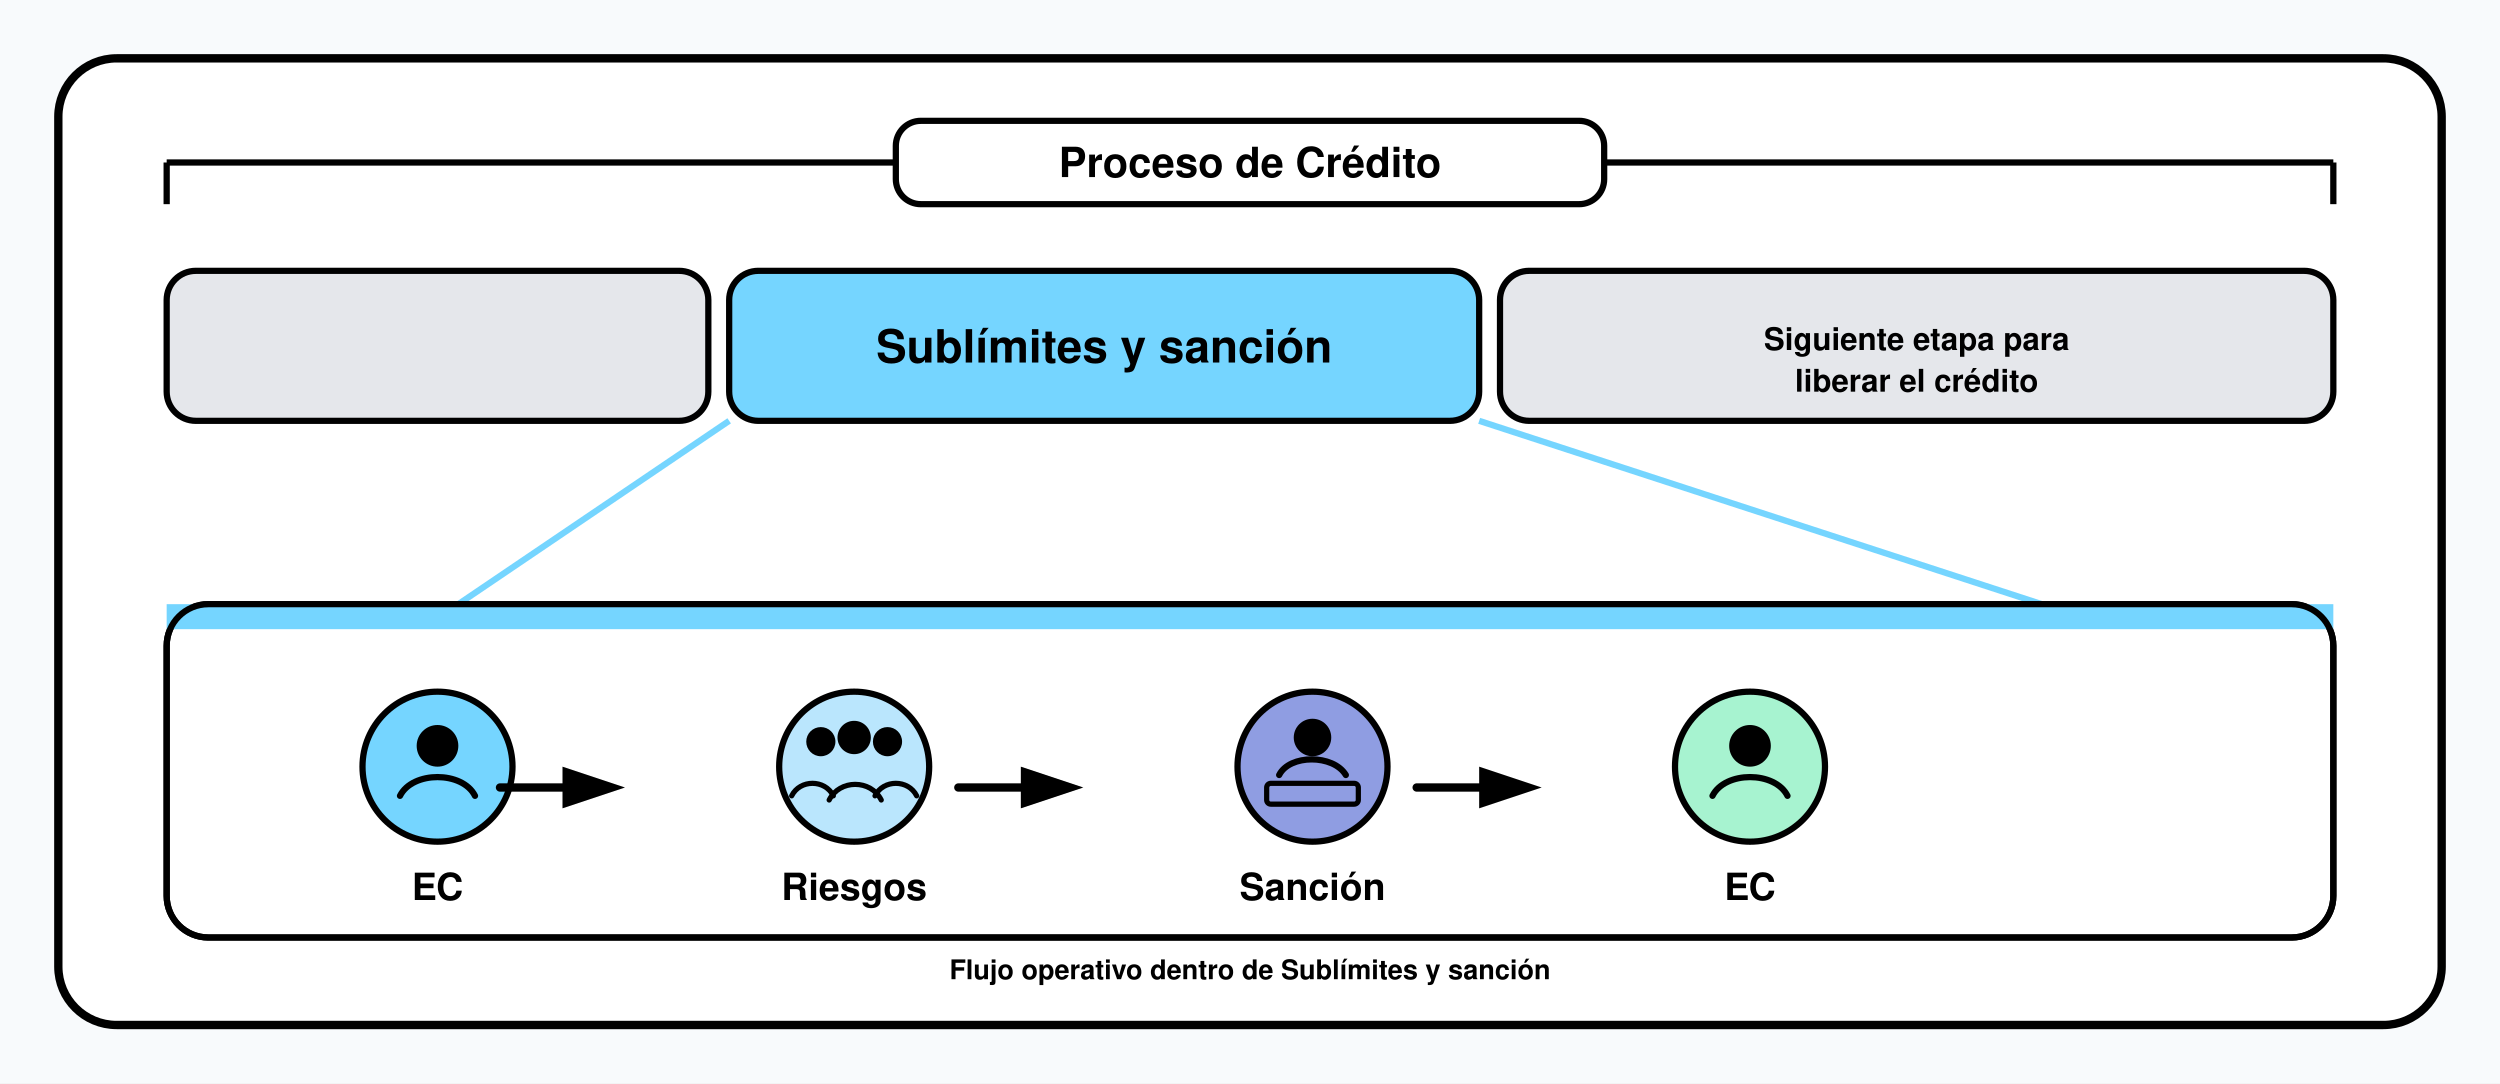
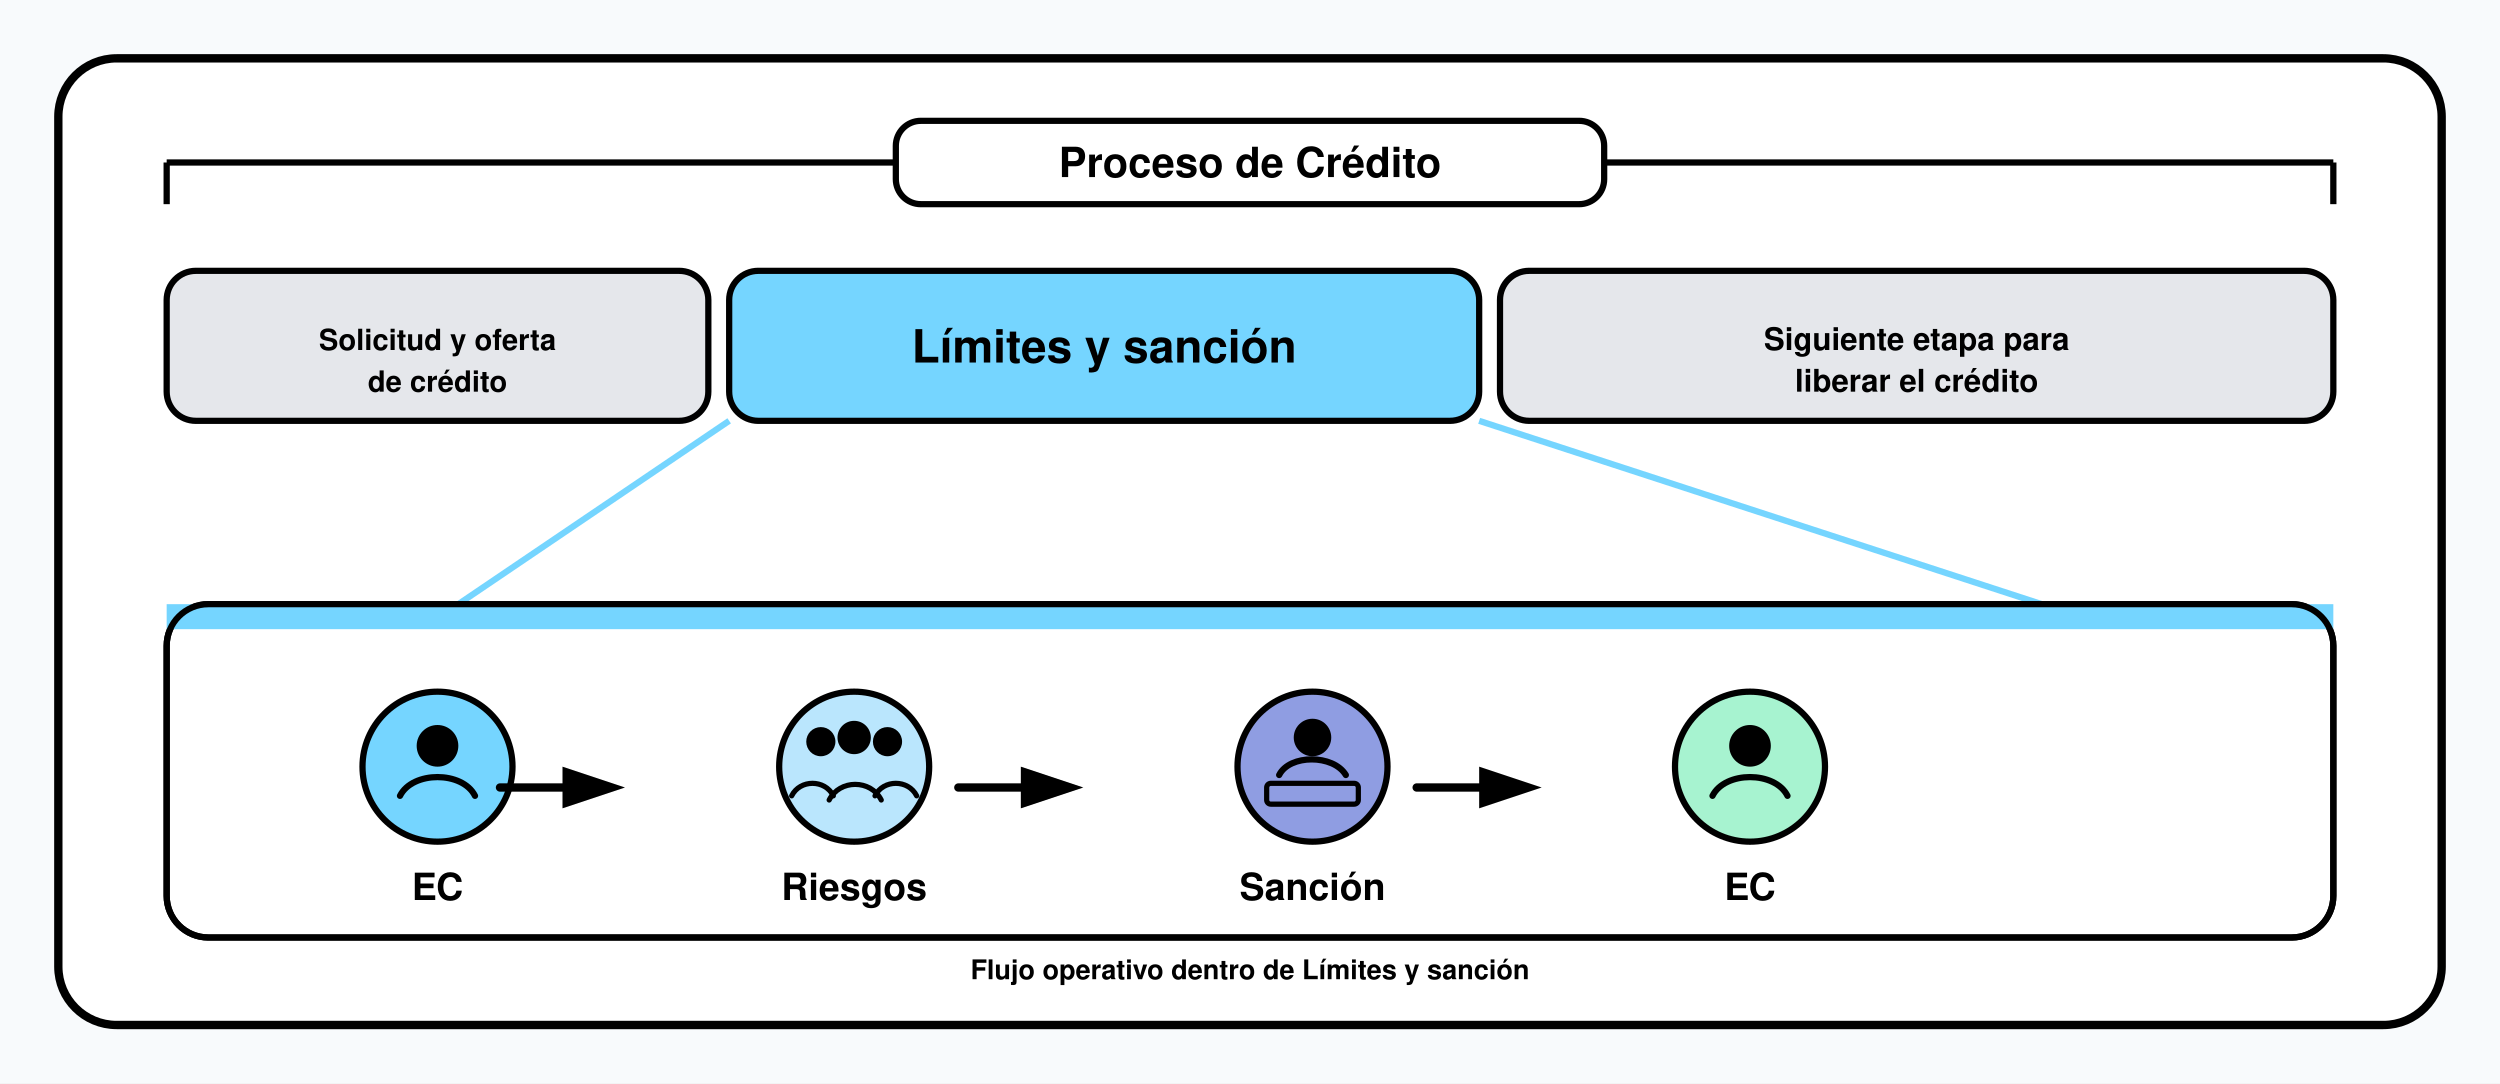
<svg xmlns="http://www.w3.org/2000/svg" width="1200" height="520" viewBox="0 0 1200 520" role="img" aria-labelledby="title desc">
  <defs>
    <style>
      .label { font-family: Helvetica, Arial, sans-serif; font-weight: 900; fill: #000000; }
      .body { font-family: Helvetica, Arial, sans-serif; font-weight: 700; fill: #000000; }
    </style>
  </defs>
  <rect width="1200" height="520" fill="#F8FAFC" />
  <rect x="28" y="28" width="1144" height="464" rx="28" fill="#FFFFFF" stroke="#000000" stroke-width="4" />
  <path d="M80 78 H1120" stroke="#000000" stroke-width="3" fill="none" />
  <path d="M80 78 V98" stroke="#000000" stroke-width="3" />
  <path d="M1120 78 V98" stroke="#000000" stroke-width="3" />
  <rect x="430" y="58" width="340" height="40" rx="12" fill="#FFFFFF" stroke="#000000" stroke-width="3" />
  <text x="600" y="85" text-anchor="middle" class="label" font-size="20">Proceso de Crédito</text>
  <g transform="translate(80, 130)">
    <rect width="260" height="72" rx="14" fill="#E5E7EB" stroke="#000000" stroke-width="3" />
+     <text x="130" y="38" text-anchor="middle" class="body" font-size="14">Solicitud y oferta</text>
+     <text x="130" y="58" text-anchor="middle" class="body" font-size="14">de crédito</text>
    <rect x="270" width="360" height="72" rx="14" fill="#75D5FF" stroke="#000000" stroke-width="3" />
-     <text x="450" y="44" text-anchor="middle" class="label" font-size="22">Sublímites y sanción</text>
+     <text x="450" y="44" text-anchor="middle" class="label" font-size="22">Límites y sanción</text>
    <rect x="640" width="400" height="72" rx="14" fill="#E5E7EB" stroke="#000000" stroke-width="3" />
    <text x="840" y="38" text-anchor="middle" class="body" font-size="15">Siguiente etapa para</text>
    <text x="840" y="58" text-anchor="middle" class="body" font-size="15">liberar el crédito</text>
  </g>
  <path d="M350 202 L220 290" stroke="#75D5FF" stroke-width="3" fill="none" />
  <path d="M710 202 L980 290" stroke="#75D5FF" stroke-width="3" fill="none" />
  <rect x="80" y="290" width="1040" height="160" rx="20" fill="#FFFFFF" stroke="#000000" stroke-width="3" />
  <rect x="80" y="290" width="1040" height="12" fill="#75D5FF" />
  <rect x="80" y="290" width="1040" height="160" rx="20" fill="none" stroke="#000000" stroke-width="3" />
  <g transform="translate(150, 320)">
    <circle cx="60" cy="48" r="36" fill="#75D5FF" stroke="#000000" stroke-width="3" />
    <circle cx="60" cy="38" r="10" fill="#000000" />
    <path d="M42 62c6-12 30-12 36 0" fill="none" stroke="#000000" stroke-width="3" stroke-linecap="round" />
    <text x="60" y="112" text-anchor="middle" class="label" font-size="18">EC</text>
  </g>
  <line x1="240" y1="378" x2="270" y2="378" stroke="#000000" stroke-width="4" stroke-linecap="round" />
  <polygon points="270,368 300,378 270,388" fill="#000000" />
  <g transform="translate(340, 320)">
    <circle cx="70" cy="48" r="36" fill="#bae6fd" stroke="#000000" stroke-width="3" />
    <circle cx="54" cy="36" r="7" fill="#000000" />
    <circle cx="70" cy="34" r="8" fill="#000000" />
    <circle cx="86" cy="36" r="7" fill="#000000" />
    <path d="M40 62c4-8 16-8 20 0" fill="none" stroke="#000000" stroke-width="2.5" stroke-linecap="round" />
    <path d="M58 64c5-10 20-10 25 0" fill="none" stroke="#000000" stroke-width="2.5" stroke-linecap="round" />
    <path d="M80 62c4-8 16-8 20 0" fill="none" stroke="#000000" stroke-width="2.5" stroke-linecap="round" />
    <text x="70" y="112" text-anchor="middle" class="label" font-size="18">Riesgos</text>
  </g>
  <line x1="460" y1="378" x2="490" y2="378" stroke="#000000" stroke-width="4" stroke-linecap="round" />
  <polygon points="490,368 520,378 490,388" fill="#000000" />
  <g transform="translate(560, 320)">
    <circle cx="70" cy="48" r="36" fill="#8F9DE2" stroke="#000000" stroke-width="3" />
    <circle cx="70" cy="34" r="9" fill="#000000" />
    <path d="M54 52c5-10 26-10 32 0" fill="none" stroke="#000000" stroke-width="3" stroke-linecap="round" />
    <rect x="48" y="56" width="44" height="10" rx="2" fill="none" stroke="#000000" stroke-width="2.5" />
    <text x="70" y="112" text-anchor="middle" class="label" font-size="18">Sanción</text>
  </g>
  <line x1="680" y1="378" x2="710" y2="378" stroke="#000000" stroke-width="4" stroke-linecap="round" />
  <polygon points="710,368 740,378 710,388" fill="#000000" />
  <g transform="translate(780, 320)">
    <circle cx="60" cy="48" r="36" fill="#a7f3d0" stroke="#000000" stroke-width="3" />
    <circle cx="60" cy="38" r="10" fill="#000000" />
    <path d="M42 62c6-12 30-12 36 0" fill="none" stroke="#000000" stroke-width="3" stroke-linecap="round" />
    <text x="60" y="112" text-anchor="middle" class="label" font-size="18">EC</text>
  </g>
-   <text x="600" y="470" text-anchor="middle" class="body" font-size="13">Flujo operativo dentro de Sublímites y sanción</text>
+   <text x="600" y="470" text-anchor="middle" class="body" font-size="13">Flujo operativo dentro de Límites y sanción</text>
</svg>
